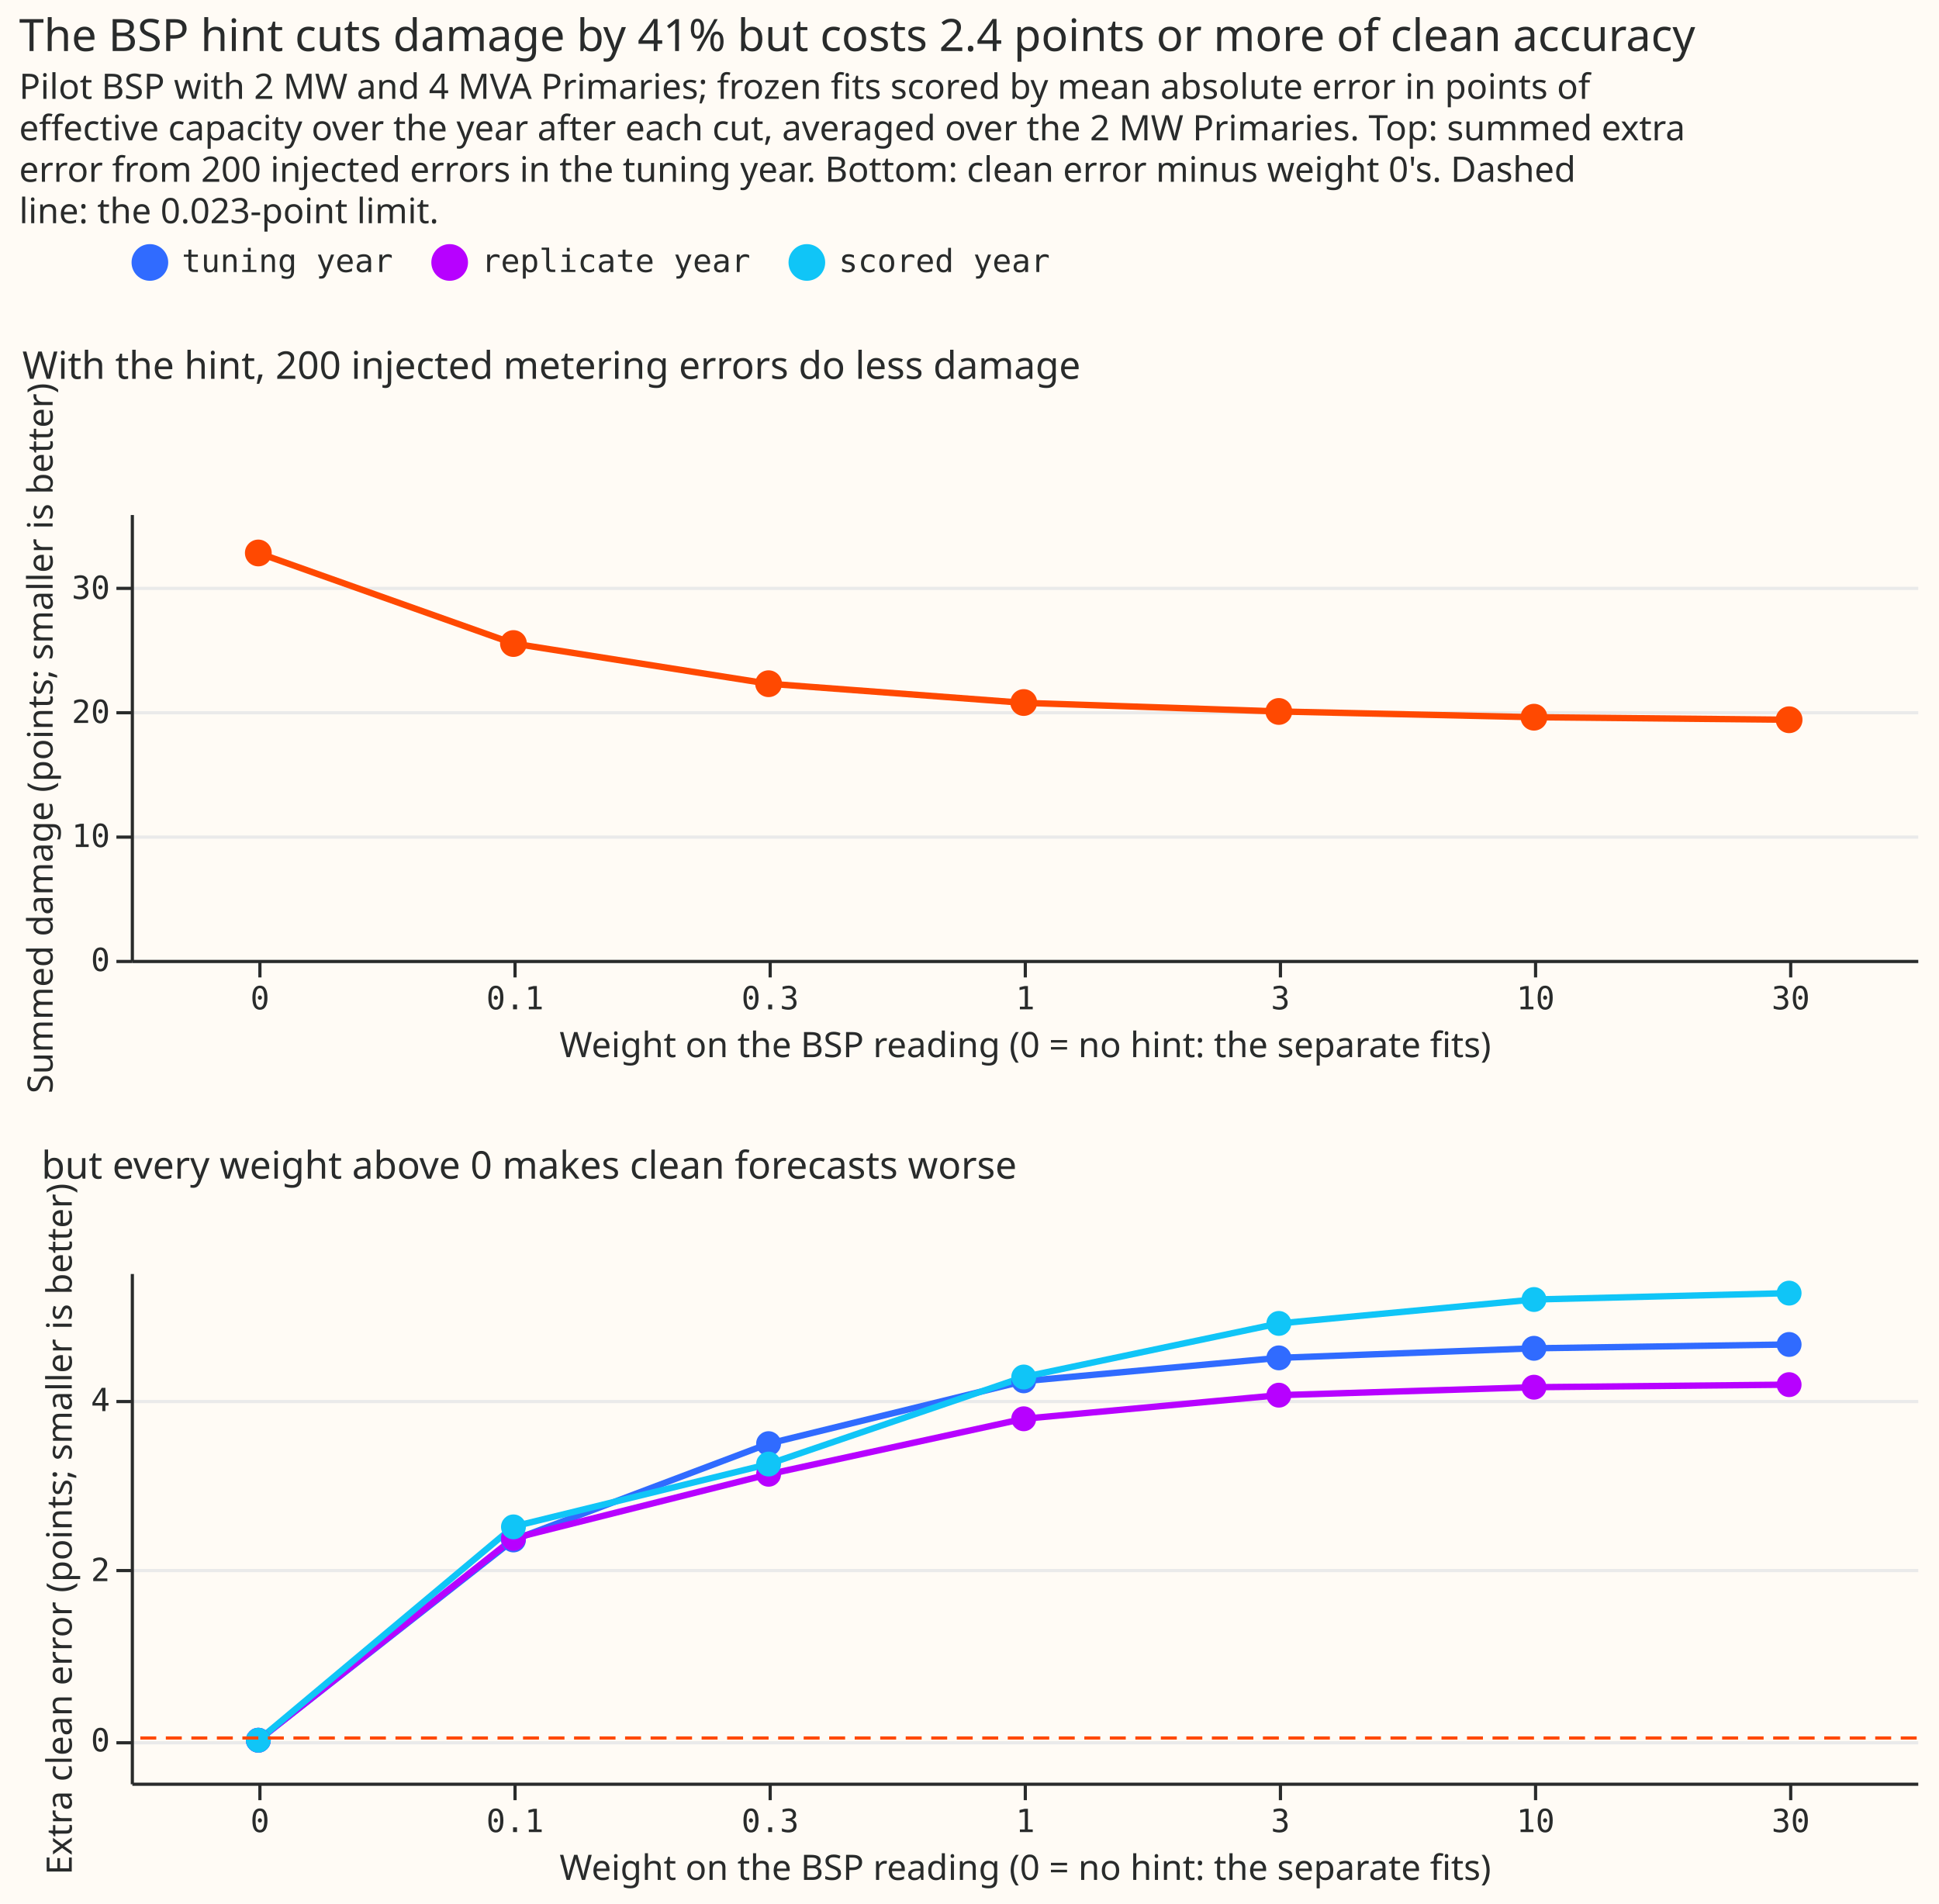
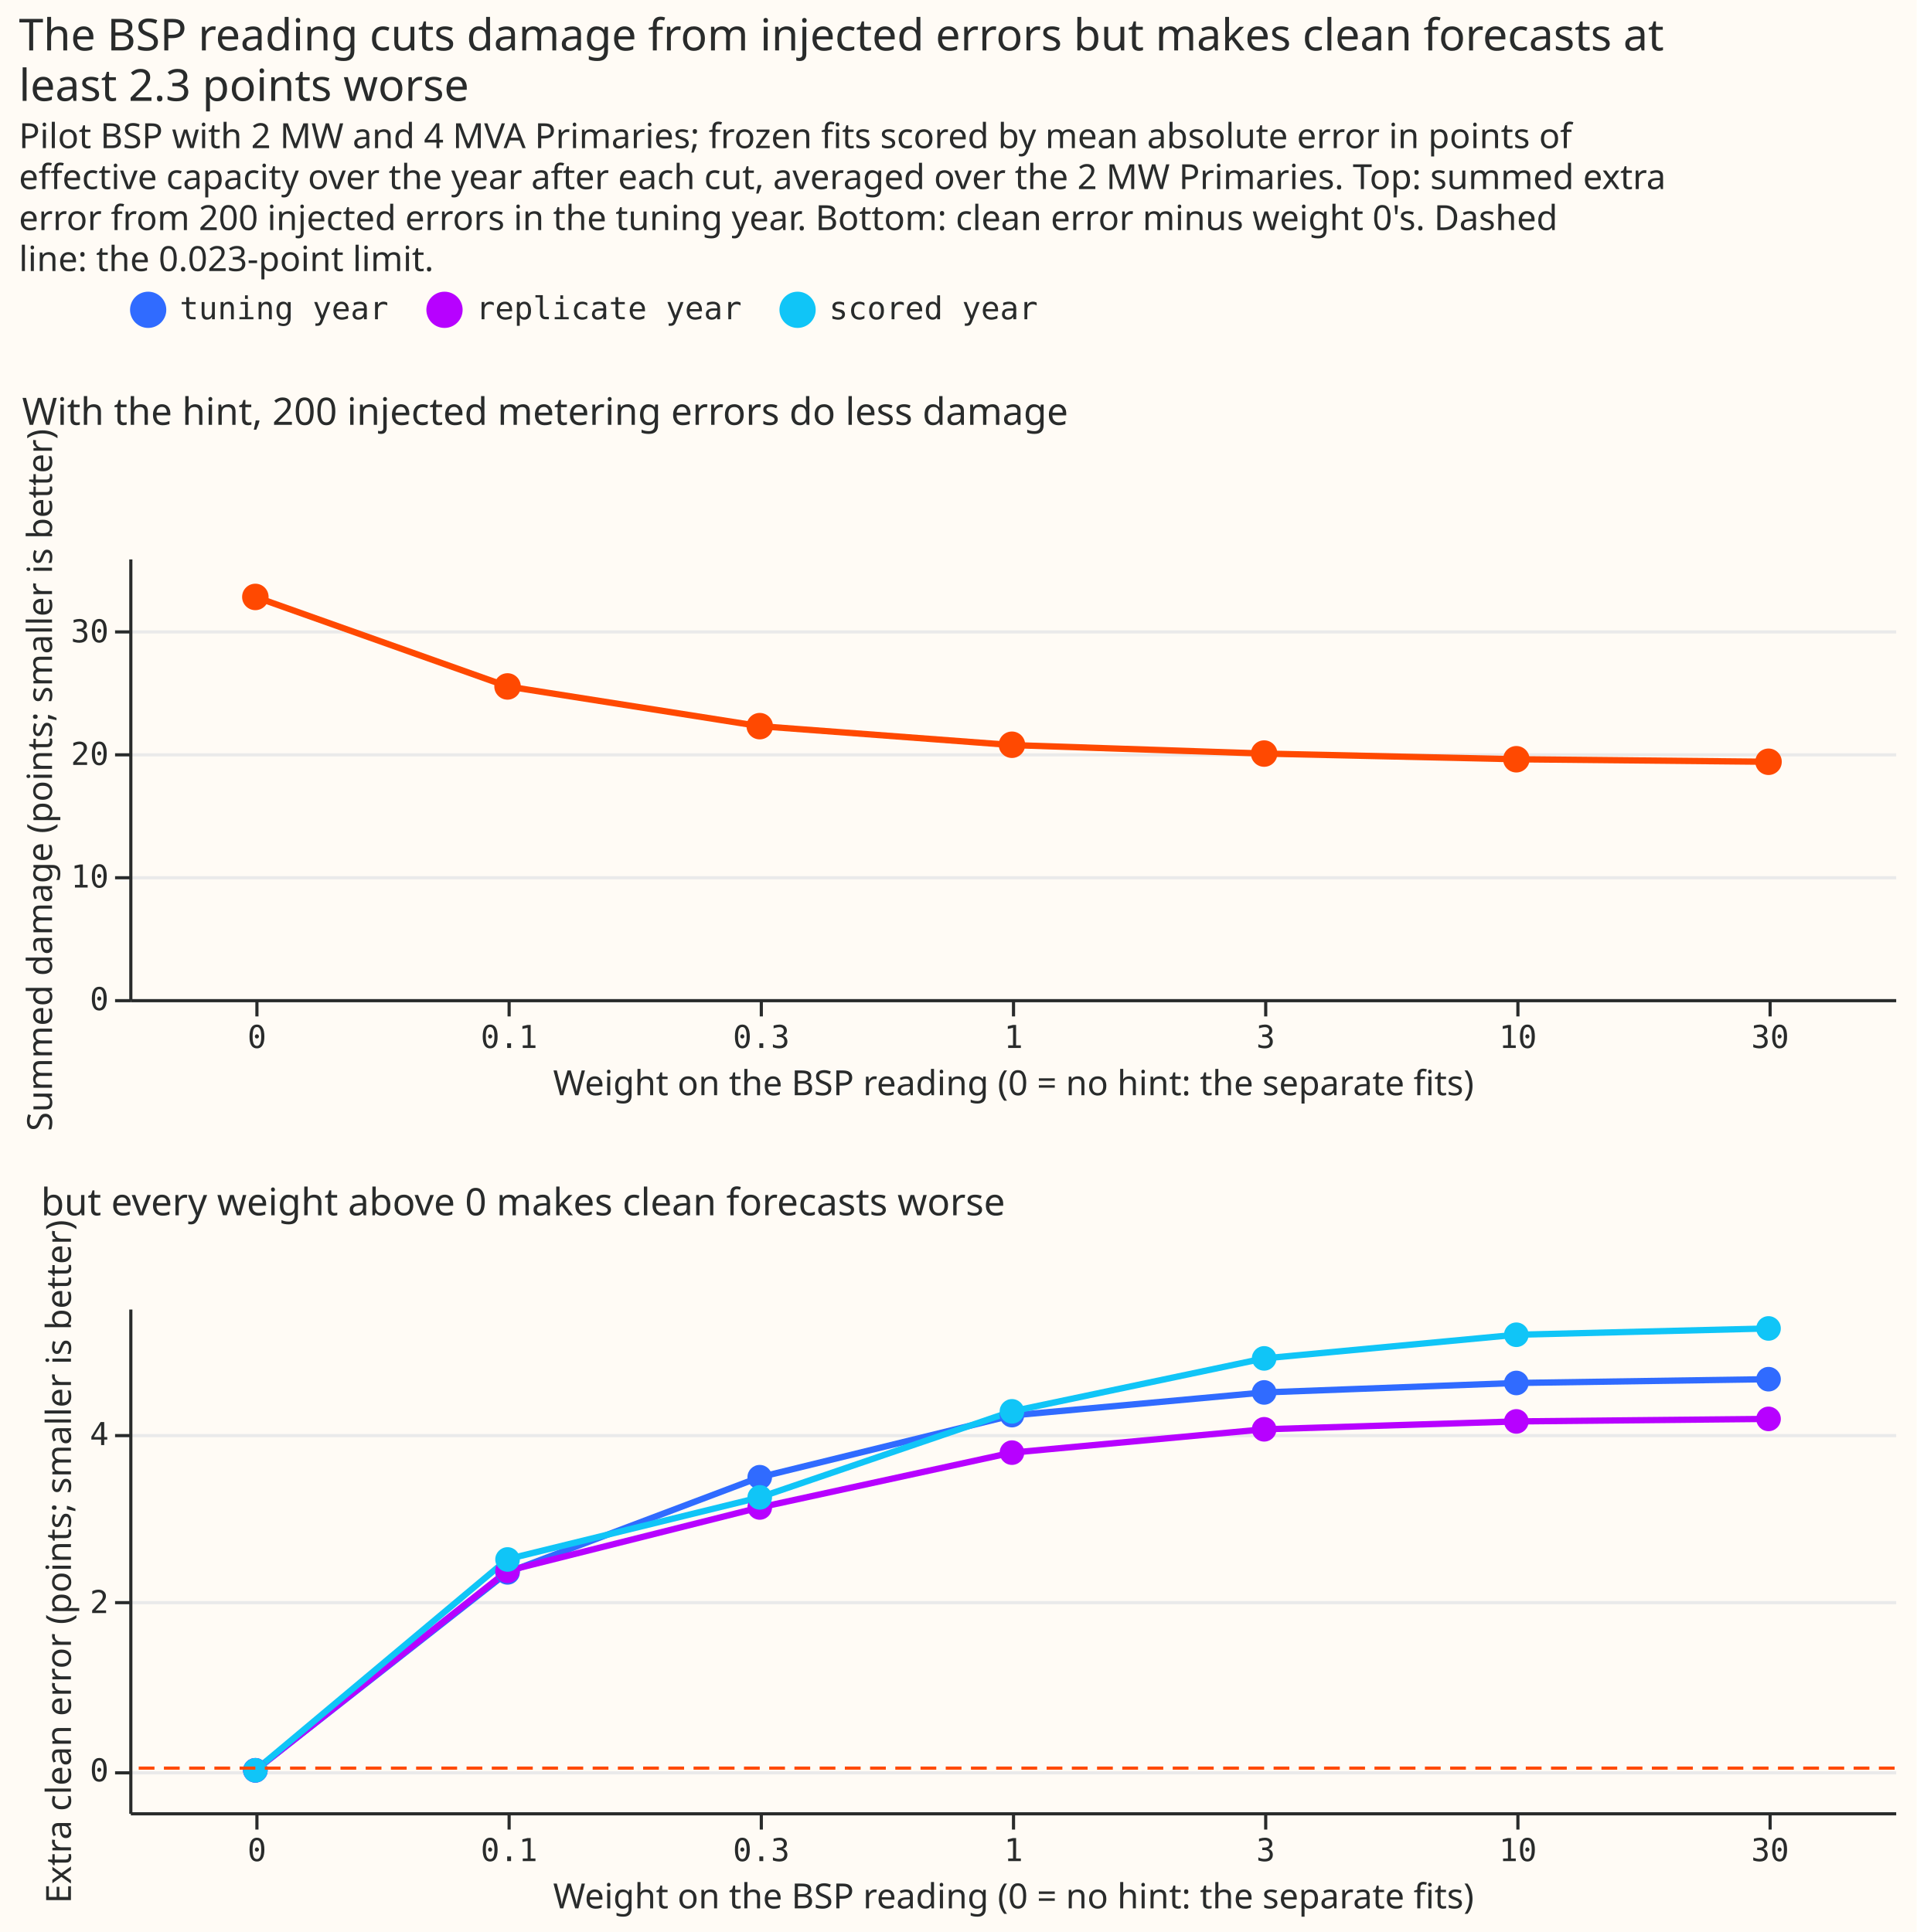
- <svg xmlns="http://www.w3.org/2000/svg" width="608" height="597" class="marks" viewBox="0 0 608 597">
-   <path fill="#fffbf5" d="M0 0h608v597H0z" />
+ <svg xmlns="http://www.w3.org/2000/svg" width="608" height="613" class="marks" viewBox="0 0 608 613">
+   <path fill="#fffbf5" d="M0 0h608v613H0z" />
  <g fill="none" stroke-miterlimit="10" aria-roledescription="group mark container" class="mark-group role-frame root">
-     <path d="M41 161h560z" aria-hidden="true" class="background" />
+     <path d="M41 177h560z" aria-hidden="true" class="background" />
    <g aria-roledescription="group mark container" class="mark-group role-scope concat_0_group">
-       <path fill="#fffbf5" d="M41.5 161.5h560v140h-560Z" aria-hidden="true" class="background" />
+       <path fill="#fffbf5" d="M41.5 177.5h560v140h-560Z" aria-hidden="true" class="background" />
      <g aria-hidden="true" class="mark-group role-axis">
-         <path stroke="#eaeaea" d="M41.5 301.5h560m-560-39h560m-560-39h560m-560-39h560" class="mark-rule role-axis-grid" pointer-events="none" />
+         <path stroke="#eaeaea" d="M41.5 317.5h560m-560-39h560m-560-39h560m-560-39h560" class="mark-rule role-axis-grid" pointer-events="none" />
      </g>
      <g aria-label="X-axis titled 'Weight on the BSP reading (0 = no hint: the separate fits)' for a discrete scale with 7 values: 0, 0.1, 0.3, 1, 3, 10, 30" aria-roledescription="axis" class="mark-group role-axis" pointer-events="none">
-         <path stroke="#292b2b" d="M81.5 301.5v5m80-5v5m80-5v5m80-5v5m80-5v5m80-5v5m80-5v5" class="mark-rule role-axis-tick" />
+         <path stroke="#292b2b" d="M81.5 317.5v5m80-5v5m80-5v5m80-5v5m80-5v5m80-5v5m80-5v5" class="mark-rule role-axis-tick" />
        <g fill="#292b2b" class="mark-text role-axis-label" font-family="Matter Semi Mono, Roboto Mono, monospace" font-size="10" text-anchor="middle">
-           <text transform="translate(81.5 316.5)">0</text>
-           <text transform="translate(161.5 316.5)">0.1</text>
-           <text transform="translate(241.5 316.5)">0.3</text>
-           <text transform="translate(321.5 316.5)">1</text>
-           <text transform="translate(401.5 316.5)">3</text>
-           <text transform="translate(481.5 316.5)">10</text>
-           <text transform="translate(561.5 316.5)">30</text>
+           <text transform="translate(81.5 332.5)">0</text>
+           <text transform="translate(161.5 332.5)">0.1</text>
+           <text transform="translate(241.5 332.5)">0.3</text>
+           <text transform="translate(321.5 332.5)">1</text>
+           <text transform="translate(401.5 332.5)">3</text>
+           <text transform="translate(481.5 332.5)">10</text>
+           <text transform="translate(561.5 332.5)">30</text>
        </g>
-         <path stroke="#292b2b" d="M41.5 301.5h560" class="mark-rule role-axis-domain" />
-         <text fill="#292b2b" class="mark-text role-axis-title" font-family="Matter XH, DM Sans, sans-serif" font-size="11" text-anchor="middle" transform="translate(321.5 331.5)">Weight on the BSP reading (0 = no hint: the separate fits)</text>
+         <path stroke="#292b2b" d="M41.5 317.5h560" class="mark-rule role-axis-domain" />
+         <text fill="#292b2b" class="mark-text role-axis-title" font-family="Matter XH, DM Sans, sans-serif" font-size="11" text-anchor="middle" transform="translate(321.5 347.5)">Weight on the BSP reading (0 = no hint: the separate fits)</text>
      </g>
      <g aria-label="Y-axis titled 'Summed damage (points; smaller is better)' for a linear scale with values from 0 to 36" aria-roledescription="axis" class="mark-group role-axis" pointer-events="none">
-         <path stroke="#292b2b" d="M41.5 301.5h-5m5-39h-5m5-39h-5m5-39h-5" class="mark-rule role-axis-tick" />
+         <path stroke="#292b2b" d="M41.5 317.5h-5m5-39h-5m5-39h-5m5-39h-5" class="mark-rule role-axis-tick" />
        <g fill="#292b2b" class="mark-text role-axis-label" font-family="Matter Semi Mono, Roboto Mono, monospace" font-size="10" text-anchor="end">
-           <text transform="translate(34.5 304.5)">0</text>
-           <text transform="translate(34.5 265.6)">10</text>
-           <text transform="translate(34.5 226.7)">20</text>
-           <text transform="translate(34.5 187.8)">30</text>
+           <text transform="translate(34.5 320.5)">0</text>
+           <text transform="translate(34.5 281.6)">10</text>
+           <text transform="translate(34.5 242.7)">20</text>
+           <text transform="translate(34.5 203.8)">30</text>
        </g>
-         <path stroke="#292b2b" d="M41.5 301.5v-140" class="mark-rule role-axis-domain" />
-         <text fill="#292b2b" class="mark-text role-axis-title" font-family="Matter XH, DM Sans, sans-serif" font-size="11" text-anchor="middle" transform="rotate(-90 124 107.5)">Summed damage (points; smaller is better)</text>
+         <path stroke="#292b2b" d="M41.5 317.5v-140" class="mark-rule role-axis-domain" />
+         <text fill="#292b2b" class="mark-text role-axis-title" font-family="Matter XH, DM Sans, sans-serif" font-size="11" text-anchor="middle" transform="rotate(-90 132 115.5)">Summed damage (points; smaller is better)</text>
      </g>
      <g aria-roledescription="line mark container" class="mark-line role-mark concat_0_layer_0_marks">
-         <path stroke="#ff4901" stroke-width="2" d="m81 173.4 80 28.4 80 12.6 80 6 80 2.7 80 1.8 80 .8" aria-label="Weight on the BSP reading (0 = no hint: the separate fits): 0; Summed damage (points; smaller is better): 32.8047313485" aria-roledescription="line mark" />
+         <path stroke="#ff4901" stroke-width="2" d="m81 189.4 80 28.4 80 12.6 80 6 80 2.7 80 1.8 80 .8" aria-label="Weight on the BSP reading (0 = no hint: the separate fits): 0; Summed damage (points; smaller is better): 32.8047313485" aria-roledescription="line mark" />
      </g>
      <g fill="#ff4901" aria-roledescription="symbol mark container" class="mark-symbol role-mark concat_0_layer_1_marks">
-         <path d="M85.2 173.4a4.2 4.2 0 1 1-8.4 0 4.2 4.2 0 1 1 8.4 0" aria-label="Weight on the BSP reading (0 = no hint: the separate fits): 0; Summed damage (points; smaller is better): 32.8047313485" aria-roledescription="point" />
-         <path d="M165.2 201.8a4.2 4.2 0 1 1-8.4 0 4.2 4.2 0 1 1 8.4 0" aria-label="Weight on the BSP reading (0 = no hint: the separate fits): 0.1; Summed damage (points; smaller is better): 25.5060356162" aria-roledescription="point" />
-         <path d="M245.2 214.4a4.2 4.2 0 1 1-8.4 0 4.2 4.2 0 1 1 8.4 0" aria-label="Weight on the BSP reading (0 = no hint: the separate fits): 0.3; Summed damage (points; smaller is better): 22.2680468768" aria-roledescription="point" />
-         <path d="M325.2 220.3a4.2 4.2 0 1 1-8.4 0 4.2 4.2 0 1 1 8.4 0" aria-label="Weight on the BSP reading (0 = no hint: the separate fits): 1; Summed damage (points; smaller is better): 20.7408377156" aria-roledescription="point" />
-         <path d="M405.2 223.1a4.2 4.2 0 1 1-8.4 0 4.2 4.2 0 1 1 8.4 0" aria-label="Weight on the BSP reading (0 = no hint: the separate fits): 3; Summed damage (points; smaller is better): 20.0274936032" aria-roledescription="point" />
-         <path d="M485.2 224.9a4.2 4.2 0 1 1-8.4 0 4.2 4.2 0 1 1 8.4 0" aria-label="Weight on the BSP reading (0 = no hint: the separate fits): 10; Summed damage (points; smaller is better): 19.5749218153" aria-roledescription="point" />
-         <path d="M565.2 225.7a4.2 4.2 0 1 1-8.4 0 4.2 4.2 0 1 1 8.4 0" aria-label="Weight on the BSP reading (0 = no hint: the separate fits): 30; Summed damage (points; smaller is better): 19.3647122325" aria-roledescription="point" />
+         <path d="M85.2 189.4a4.2 4.2 0 1 1-8.4 0 4.2 4.2 0 1 1 8.4 0" aria-label="Weight on the BSP reading (0 = no hint: the separate fits): 0; Summed damage (points; smaller is better): 32.8047313485" aria-roledescription="point" />
+         <path d="M165.2 217.8a4.2 4.2 0 1 1-8.4 0 4.2 4.2 0 1 1 8.4 0" aria-label="Weight on the BSP reading (0 = no hint: the separate fits): 0.1; Summed damage (points; smaller is better): 25.5060356162" aria-roledescription="point" />
+         <path d="M245.2 230.4a4.2 4.2 0 1 1-8.4 0 4.2 4.2 0 1 1 8.4 0" aria-label="Weight on the BSP reading (0 = no hint: the separate fits): 0.3; Summed damage (points; smaller is better): 22.2680468768" aria-roledescription="point" />
+         <path d="M325.2 236.3a4.2 4.2 0 1 1-8.4 0 4.2 4.2 0 1 1 8.4 0" aria-label="Weight on the BSP reading (0 = no hint: the separate fits): 1; Summed damage (points; smaller is better): 20.7408377156" aria-roledescription="point" />
+         <path d="M405.2 239.1a4.2 4.2 0 1 1-8.4 0 4.2 4.2 0 1 1 8.4 0" aria-label="Weight on the BSP reading (0 = no hint: the separate fits): 3; Summed damage (points; smaller is better): 20.0274936032" aria-roledescription="point" />
+         <path d="M485.2 240.9a4.2 4.2 0 1 1-8.4 0 4.2 4.2 0 1 1 8.4 0" aria-label="Weight on the BSP reading (0 = no hint: the separate fits): 10; Summed damage (points; smaller is better): 19.5749218153" aria-roledescription="point" />
+         <path d="M565.2 241.7a4.2 4.2 0 1 1-8.4 0 4.2 4.2 0 1 1 8.4 0" aria-label="Weight on the BSP reading (0 = no hint: the separate fits): 30; Summed damage (points; smaller is better): 19.3647122325" aria-roledescription="point" />
      </g>
      <g class="mark-group role-title">
-         <text fill="#292b2b" aria-label="Title text 'With the hint, 200 injected metering errors do less damage'" aria-roledescription="title" class="mark-text role-title-text" font-family="Matter XH, DM Sans, sans-serif" font-size="12" pointer-events="none" transform="translate(7 118.8)">With the hint, 200 injected metering errors do less damage</text>
+         <text fill="#292b2b" aria-label="Title text 'With the hint, 200 injected metering errors do less damage'" aria-roledescription="title" class="mark-text role-title-text" font-family="Matter XH, DM Sans, sans-serif" font-size="12" pointer-events="none" transform="translate(7 134.8)">With the hint, 200 injected metering errors do less damage</text>
      </g>
    </g>
    <g aria-roledescription="group mark container" class="mark-group role-scope concat_1_group">
-       <path fill="#fffbf5" d="M41.5 399.5h560v160h-560Z" aria-hidden="true" class="background" />
+       <path fill="#fffbf5" d="M41.5 415.5h560v160h-560Z" aria-hidden="true" class="background" />
      <g aria-hidden="true" class="mark-group role-axis">
-         <path stroke="#eaeaea" d="M41.5 546.5h560m-560-54h560m-560-53h560" class="mark-rule role-axis-grid" pointer-events="none" />
+         <path stroke="#eaeaea" d="M41.5 562.5h560m-560-54h560m-560-53h560" class="mark-rule role-axis-grid" pointer-events="none" />
      </g>
      <g aria-label="X-axis titled 'Weight on the BSP reading (0 = no hint: the separate fits)' for a discrete scale with 7 values: 0, 0.1, 0.3, 1, 3, 10, 30" aria-roledescription="axis" class="mark-group role-axis" pointer-events="none">
-         <path stroke="#292b2b" d="M81.5 559.5v5m80-5v5m80-5v5m80-5v5m80-5v5m80-5v5m80-5v5" class="mark-rule role-axis-tick" />
+         <path stroke="#292b2b" d="M81.5 575.5v5m80-5v5m80-5v5m80-5v5m80-5v5m80-5v5m80-5v5" class="mark-rule role-axis-tick" />
        <g fill="#292b2b" class="mark-text role-axis-label" font-family="Matter Semi Mono, Roboto Mono, monospace" font-size="10" text-anchor="middle">
-           <text transform="translate(81.5 574.5)">0</text>
-           <text transform="translate(161.5 574.5)">0.1</text>
-           <text transform="translate(241.5 574.5)">0.3</text>
-           <text transform="translate(321.5 574.5)">1</text>
-           <text transform="translate(401.5 574.5)">3</text>
-           <text transform="translate(481.5 574.5)">10</text>
-           <text transform="translate(561.5 574.5)">30</text>
+           <text transform="translate(81.5 590.5)">0</text>
+           <text transform="translate(161.5 590.5)">0.1</text>
+           <text transform="translate(241.5 590.5)">0.3</text>
+           <text transform="translate(321.5 590.5)">1</text>
+           <text transform="translate(401.5 590.5)">3</text>
+           <text transform="translate(481.5 590.5)">10</text>
+           <text transform="translate(561.5 590.5)">30</text>
        </g>
-         <path stroke="#292b2b" d="M41.5 559.5h560" class="mark-rule role-axis-domain" />
-         <text fill="#292b2b" class="mark-text role-axis-title" font-family="Matter XH, DM Sans, sans-serif" font-size="11" text-anchor="middle" transform="translate(321.5 589.5)">Weight on the BSP reading (0 = no hint: the separate fits)</text>
+         <path stroke="#292b2b" d="M41.5 575.5h560" class="mark-rule role-axis-domain" />
+         <text fill="#292b2b" class="mark-text role-axis-title" font-family="Matter XH, DM Sans, sans-serif" font-size="11" text-anchor="middle" transform="translate(321.5 605.5)">Weight on the BSP reading (0 = no hint: the separate fits)</text>
      </g>
      <g aria-label="Y-axis titled 'Extra clean error (points; smaller is better)' for a linear scale with values from −1 to 6" aria-roledescription="axis" class="mark-group role-axis" pointer-events="none">
-         <path stroke="#292b2b" d="M41.5 546.5h-5m5-54h-5m5-53h-5" class="mark-rule role-axis-tick" />
+         <path stroke="#292b2b" d="M41.5 562.5h-5m5-54h-5m5-53h-5" class="mark-rule role-axis-tick" />
        <g fill="#292b2b" class="mark-text role-axis-label" font-family="Matter Semi Mono, Roboto Mono, monospace" font-size="10" text-anchor="end">
-           <text transform="translate(34.5 549.2)">0</text>
-           <text transform="translate(34.5 495.8)">2</text>
-           <text transform="translate(34.5 442.5)">4</text>
+           <text transform="translate(34.5 565.2)">0</text>
+           <text transform="translate(34.5 511.8)">2</text>
+           <text transform="translate(34.5 458.5)">4</text>
        </g>
-         <path stroke="#292b2b" d="M41.5 559.5v-160" class="mark-rule role-axis-domain" />
-         <text fill="#292b2b" class="mark-text role-axis-title" font-family="Matter XH, DM Sans, sans-serif" font-size="11" text-anchor="middle" transform="rotate(-90 251 228.5)">Extra clean error (points; smaller is better)</text>
+         <path stroke="#292b2b" d="M41.5 575.5v-160" class="mark-rule role-axis-domain" />
+         <text fill="#292b2b" class="mark-text role-axis-title" font-family="Matter XH, DM Sans, sans-serif" font-size="11" text-anchor="middle" transform="rotate(-90 259 236.5)">Extra clean error (points; smaller is better)</text>
      </g>
      <g aria-roledescription="group mark container" class="mark-group role-scope concat_1_layer_0_layer_0_pathgroup">
-         <path d="M41 399h560v160H41Z" aria-hidden="true" class="background" />
+         <path d="M41 415h560v160H41Z" aria-hidden="true" class="background" />
        <g aria-roledescription="line mark container" class="mark-line role-mark concat_1_layer_0_layer_0_marks">
-           <path stroke="#306bff" stroke-width="2" d="m81 545.7 80-62.8 80-30.2 80-19.6 80-7.3 80-3 80-1.2" aria-label="Weight on the BSP reading (0 = no hint: the separate fits): 0; Extra clean error (points; smaller is better): 0; year: tuning year" aria-roledescription="line mark" />
+           <path stroke="#306bff" stroke-width="2" d="m81 561.7 80-62.8 80-30.2 80-19.6 80-7.3 80-3 80-1.2" aria-label="Weight on the BSP reading (0 = no hint: the separate fits): 0; Extra clean error (points; smaller is better): 0; year: tuning year" aria-roledescription="line mark" />
        </g>
-         <path d="M41 399h560v160H41Z" aria-hidden="true" class="background" />
+         <path d="M41 415h560v160H41Z" aria-hidden="true" class="background" />
        <g aria-roledescription="line mark container" class="mark-line role-mark concat_1_layer_0_layer_0_marks">
-           <path stroke="#b701ff" stroke-width="2" d="m81 545.7 80-63.3 80-20.1 80-17.4 80-7.4 80-2.5 80-.8" aria-label="Weight on the BSP reading (0 = no hint: the separate fits): 0; Extra clean error (points; smaller is better): 0; year: replicate year" aria-roledescription="line mark" />
+           <path stroke="#b701ff" stroke-width="2" d="m81 561.7 80-63.3 80-20.1 80-17.4 80-7.4 80-2.5 80-.8" aria-label="Weight on the BSP reading (0 = no hint: the separate fits): 0; Extra clean error (points; smaller is better): 0; year: replicate year" aria-roledescription="line mark" />
        </g>
-         <path d="M41 399h560v160H41Z" aria-hidden="true" class="background" />
+         <path d="M41 415h560v160H41Z" aria-hidden="true" class="background" />
        <g aria-roledescription="line mark container" class="mark-line role-mark concat_1_layer_0_layer_0_marks">
-           <path stroke="#10c5f7" stroke-width="2" d="m81 545.7 80-67 80-19.6 80-27.3 80-16.8 80-7.5 80-2" aria-label="Weight on the BSP reading (0 = no hint: the separate fits): 0; Extra clean error (points; smaller is better): 0; year: scored year" aria-roledescription="line mark" />
+           <path stroke="#10c5f7" stroke-width="2" d="m81 561.7 80-67 80-19.6 80-27.3 80-16.8 80-7.5 80-2" aria-label="Weight on the BSP reading (0 = no hint: the separate fits): 0; Extra clean error (points; smaller is better): 0; year: scored year" aria-roledescription="line mark" />
        </g>
      </g>
      <g aria-roledescription="symbol mark container" class="mark-symbol role-mark concat_1_layer_0_layer_1_marks">
-         <path fill="#306bff" d="M84.9 545.7a3.9 3.9 0 1 1-7.8 0 3.9 3.9 0 1 1 7.8 0" aria-label="Weight on the BSP reading (0 = no hint: the separate fits): 0; Extra clean error (points; smaller is better): 0; year: tuning year" aria-roledescription="point" />
-         <path fill="#306bff" d="M164.9 482.9a3.9 3.9 0 1 1-7.8 0 3.9 3.9 0 1 1 7.8 0" aria-label="Weight on the BSP reading (0 = no hint: the separate fits): 0.1; Extra clean error (points; smaller is better): 2.35473645157; year: tuning year" aria-roledescription="point" />
-         <path fill="#306bff" d="M244.9 452.7a3.9 3.9 0 1 1-7.8 0 3.9 3.9 0 1 1 7.8 0" aria-label="Weight on the BSP reading (0 = no hint: the separate fits): 0.3; Extra clean error (points; smaller is better): 3.48805099768; year: tuning year" aria-roledescription="point" />
-         <path fill="#306bff" d="M324.9 433a3.9 3.9 0 1 1-7.8 0 3.9 3.9 0 1 1 7.8 0" aria-label="Weight on the BSP reading (0 = no hint: the separate fits): 1; Extra clean error (points; smaller is better): 4.22229624118; year: tuning year" aria-roledescription="point" />
-         <path fill="#306bff" d="M404.9 425.8a3.9 3.9 0 1 1-7.8 0 3.9 3.9 0 1 1 7.8 0" aria-label="Weight on the BSP reading (0 = no hint: the separate fits): 3; Extra clean error (points; smaller is better): 4.49518788299; year: tuning year" aria-roledescription="point" />
-         <path fill="#306bff" d="M484.9 422.8a3.9 3.9 0 1 1-7.8 0 3.9 3.9 0 1 1 7.8 0" aria-label="Weight on the BSP reading (0 = no hint: the separate fits): 10; Extra clean error (points; smaller is better): 4.60894965064; year: tuning year" aria-roledescription="point" />
-         <path fill="#306bff" d="M564.9 421.6a3.9 3.9 0 1 1-7.8 0 3.9 3.9 0 1 1 7.8 0" aria-label="Weight on the BSP reading (0 = no hint: the separate fits): 30; Extra clean error (points; smaller is better): 4.65228009277; year: tuning year" aria-roledescription="point" />
-         <path fill="#b701ff" d="M84.9 545.7a3.9 3.9 0 1 1-7.8 0 3.9 3.9 0 1 1 7.8 0" aria-label="Weight on the BSP reading (0 = no hint: the separate fits): 0; Extra clean error (points; smaller is better): 0; year: replicate year" aria-roledescription="point" />
-         <path fill="#b701ff" d="M164.9 482.4a3.9 3.9 0 1 1-7.8 0 3.9 3.9 0 1 1 7.8 0" aria-label="Weight on the BSP reading (0 = no hint: the separate fits): 0.1; Extra clean error (points; smaller is better): 2.37304587944; year: replicate year" aria-roledescription="point" />
-         <path fill="#b701ff" d="M244.9 462.3a3.9 3.9 0 1 1-7.8 0 3.9 3.9 0 1 1 7.8 0" aria-label="Weight on the BSP reading (0 = no hint: the separate fits): 0.3; Extra clean error (points; smaller is better): 3.12711020742; year: replicate year" aria-roledescription="point" />
-         <path fill="#b701ff" d="M324.9 444.9a3.9 3.9 0 1 1-7.8 0 3.9 3.9 0 1 1 7.8 0" aria-label="Weight on the BSP reading (0 = no hint: the separate fits): 1; Extra clean error (points; smaller is better): 3.77895115255; year: replicate year" aria-roledescription="point" />
-         <path fill="#b701ff" d="M404.9 437.5a3.9 3.9 0 1 1-7.8 0 3.9 3.9 0 1 1 7.8 0" aria-label="Weight on the BSP reading (0 = no hint: the separate fits): 3; Extra clean error (points; smaller is better): 4.05552469183; year: replicate year" aria-roledescription="point" />
-         <path fill="#b701ff" d="M484.9 435a3.9 3.9 0 1 1-7.8 0 3.9 3.9 0 1 1 7.8 0" aria-label="Weight on the BSP reading (0 = no hint: the separate fits): 10; Extra clean error (points; smaller is better): 4.15045737614; year: replicate year" aria-roledescription="point" />
-         <path fill="#b701ff" d="M564.9 434.2a3.9 3.9 0 1 1-7.8 0 3.9 3.9 0 1 1 7.8 0" aria-label="Weight on the BSP reading (0 = no hint: the separate fits): 30; Extra clean error (points; smaller is better): 4.18164282597; year: replicate year" aria-roledescription="point" />
-         <path fill="#10c5f7" d="M84.9 545.7a3.9 3.9 0 1 1-7.8 0 3.9 3.9 0 1 1 7.8 0" aria-label="Weight on the BSP reading (0 = no hint: the separate fits): 0; Extra clean error (points; smaller is better): 0; year: scored year" aria-roledescription="point" />
-         <path fill="#10c5f7" d="M164.9 478.8a3.9 3.9 0 1 1-7.8 0 3.9 3.9 0 1 1 7.8 0" aria-label="Weight on the BSP reading (0 = no hint: the separate fits): 0.1; Extra clean error (points; smaller is better): 2.50908426435; year: scored year" aria-roledescription="point" />
-         <path fill="#10c5f7" d="M244.9 459.1a3.9 3.9 0 1 1-7.8 0 3.9 3.9 0 1 1 7.8 0" aria-label="Weight on the BSP reading (0 = no hint: the separate fits): 0.3; Extra clean error (points; smaller is better): 3.24509421778; year: scored year" aria-roledescription="point" />
-         <path fill="#10c5f7" d="M324.9 431.8a3.9 3.9 0 1 1-7.8 0 3.9 3.9 0 1 1 7.8 0" aria-label="Weight on the BSP reading (0 = no hint: the separate fits): 1; Extra clean error (points; smaller is better): 4.27085214348; year: scored year" aria-roledescription="point" />
-         <path fill="#10c5f7" d="M404.9 415a3.9 3.9 0 1 1-7.8 0 3.9 3.9 0 1 1 7.8 0" aria-label="Weight on the BSP reading (0 = no hint: the separate fits): 3; Extra clean error (points; smaller is better): 4.89815415473; year: scored year" aria-roledescription="point" />
-         <path fill="#10c5f7" d="M484.9 407.5a3.9 3.9 0 1 1-7.8 0 3.9 3.9 0 1 1 7.8 0" aria-label="Weight on the BSP reading (0 = no hint: the separate fits): 10; Extra clean error (points; smaller is better): 5.17988953946; year: scored year" aria-roledescription="point" />
-         <path fill="#10c5f7" d="M564.9 405.5a3.9 3.9 0 1 1-7.8 0 3.9 3.9 0 1 1 7.8 0" aria-label="Weight on the BSP reading (0 = no hint: the separate fits): 30; Extra clean error (points; smaller is better): 5.25768840776; year: scored year" aria-roledescription="point" />
+         <path fill="#306bff" d="M84.9 561.7a3.9 3.9 0 1 1-7.8 0 3.9 3.9 0 1 1 7.8 0" aria-label="Weight on the BSP reading (0 = no hint: the separate fits): 0; Extra clean error (points; smaller is better): 0; year: tuning year" aria-roledescription="point" />
+         <path fill="#306bff" d="M164.9 498.9a3.9 3.9 0 1 1-7.8 0 3.9 3.9 0 1 1 7.8 0" aria-label="Weight on the BSP reading (0 = no hint: the separate fits): 0.1; Extra clean error (points; smaller is better): 2.35473645157; year: tuning year" aria-roledescription="point" />
+         <path fill="#306bff" d="M244.9 468.7a3.9 3.9 0 1 1-7.8 0 3.9 3.9 0 1 1 7.8 0" aria-label="Weight on the BSP reading (0 = no hint: the separate fits): 0.3; Extra clean error (points; smaller is better): 3.48805099768; year: tuning year" aria-roledescription="point" />
+         <path fill="#306bff" d="M324.9 449a3.9 3.9 0 1 1-7.8 0 3.9 3.9 0 1 1 7.8 0" aria-label="Weight on the BSP reading (0 = no hint: the separate fits): 1; Extra clean error (points; smaller is better): 4.22229624118; year: tuning year" aria-roledescription="point" />
+         <path fill="#306bff" d="M404.9 441.8a3.9 3.9 0 1 1-7.8 0 3.9 3.9 0 1 1 7.8 0" aria-label="Weight on the BSP reading (0 = no hint: the separate fits): 3; Extra clean error (points; smaller is better): 4.49518788299; year: tuning year" aria-roledescription="point" />
+         <path fill="#306bff" d="M484.9 438.8a3.9 3.9 0 1 1-7.8 0 3.9 3.9 0 1 1 7.8 0" aria-label="Weight on the BSP reading (0 = no hint: the separate fits): 10; Extra clean error (points; smaller is better): 4.60894965064; year: tuning year" aria-roledescription="point" />
+         <path fill="#306bff" d="M564.9 437.6a3.9 3.9 0 1 1-7.8 0 3.9 3.9 0 1 1 7.8 0" aria-label="Weight on the BSP reading (0 = no hint: the separate fits): 30; Extra clean error (points; smaller is better): 4.65228009277; year: tuning year" aria-roledescription="point" />
+         <path fill="#b701ff" d="M84.9 561.7a3.9 3.9 0 1 1-7.8 0 3.9 3.9 0 1 1 7.8 0" aria-label="Weight on the BSP reading (0 = no hint: the separate fits): 0; Extra clean error (points; smaller is better): 0; year: replicate year" aria-roledescription="point" />
+         <path fill="#b701ff" d="M164.9 498.4a3.9 3.9 0 1 1-7.8 0 3.9 3.9 0 1 1 7.8 0" aria-label="Weight on the BSP reading (0 = no hint: the separate fits): 0.1; Extra clean error (points; smaller is better): 2.37304587944; year: replicate year" aria-roledescription="point" />
+         <path fill="#b701ff" d="M244.9 478.3a3.9 3.9 0 1 1-7.8 0 3.9 3.9 0 1 1 7.8 0" aria-label="Weight on the BSP reading (0 = no hint: the separate fits): 0.3; Extra clean error (points; smaller is better): 3.12711020742; year: replicate year" aria-roledescription="point" />
+         <path fill="#b701ff" d="M324.9 460.9a3.9 3.9 0 1 1-7.8 0 3.9 3.9 0 1 1 7.8 0" aria-label="Weight on the BSP reading (0 = no hint: the separate fits): 1; Extra clean error (points; smaller is better): 3.77895115255; year: replicate year" aria-roledescription="point" />
+         <path fill="#b701ff" d="M404.9 453.5a3.9 3.9 0 1 1-7.8 0 3.9 3.9 0 1 1 7.8 0" aria-label="Weight on the BSP reading (0 = no hint: the separate fits): 3; Extra clean error (points; smaller is better): 4.05552469183; year: replicate year" aria-roledescription="point" />
+         <path fill="#b701ff" d="M484.9 451a3.9 3.9 0 1 1-7.8 0 3.9 3.9 0 1 1 7.8 0" aria-label="Weight on the BSP reading (0 = no hint: the separate fits): 10; Extra clean error (points; smaller is better): 4.15045737614; year: replicate year" aria-roledescription="point" />
+         <path fill="#b701ff" d="M564.9 450.2a3.9 3.9 0 1 1-7.8 0 3.9 3.9 0 1 1 7.8 0" aria-label="Weight on the BSP reading (0 = no hint: the separate fits): 30; Extra clean error (points; smaller is better): 4.18164282597; year: replicate year" aria-roledescription="point" />
+         <path fill="#10c5f7" d="M84.9 561.7a3.9 3.9 0 1 1-7.8 0 3.9 3.9 0 1 1 7.8 0" aria-label="Weight on the BSP reading (0 = no hint: the separate fits): 0; Extra clean error (points; smaller is better): 0; year: scored year" aria-roledescription="point" />
+         <path fill="#10c5f7" d="M164.9 494.8a3.9 3.9 0 1 1-7.8 0 3.9 3.9 0 1 1 7.8 0" aria-label="Weight on the BSP reading (0 = no hint: the separate fits): 0.1; Extra clean error (points; smaller is better): 2.50908426435; year: scored year" aria-roledescription="point" />
+         <path fill="#10c5f7" d="M244.9 475.1a3.9 3.9 0 1 1-7.8 0 3.9 3.9 0 1 1 7.8 0" aria-label="Weight on the BSP reading (0 = no hint: the separate fits): 0.3; Extra clean error (points; smaller is better): 3.24509421778; year: scored year" aria-roledescription="point" />
+         <path fill="#10c5f7" d="M324.9 447.8a3.9 3.9 0 1 1-7.8 0 3.9 3.9 0 1 1 7.8 0" aria-label="Weight on the BSP reading (0 = no hint: the separate fits): 1; Extra clean error (points; smaller is better): 4.27085214348; year: scored year" aria-roledescription="point" />
+         <path fill="#10c5f7" d="M404.9 431a3.9 3.9 0 1 1-7.8 0 3.9 3.9 0 1 1 7.8 0" aria-label="Weight on the BSP reading (0 = no hint: the separate fits): 3; Extra clean error (points; smaller is better): 4.89815415473; year: scored year" aria-roledescription="point" />
+         <path fill="#10c5f7" d="M484.9 423.5a3.9 3.9 0 1 1-7.8 0 3.9 3.9 0 1 1 7.8 0" aria-label="Weight on the BSP reading (0 = no hint: the separate fits): 10; Extra clean error (points; smaller is better): 5.17988953946; year: scored year" aria-roledescription="point" />
+         <path fill="#10c5f7" d="M564.9 421.5a3.9 3.9 0 1 1-7.8 0 3.9 3.9 0 1 1 7.8 0" aria-label="Weight on the BSP reading (0 = no hint: the separate fits): 30; Extra clean error (points; smaller is better): 5.25768840776; year: scored year" aria-roledescription="point" />
      </g>
      <g aria-roledescription="rule mark container" class="mark-rule role-mark concat_1_layer_1_marks">
-         <path stroke="#ff4901" stroke-dasharray="5,3" d="M601 545H41" aria-label="limit: 0.023" aria-roledescription="rule mark" />
+         <path stroke="#ff4901" stroke-dasharray="5,3" d="M601 561H41" aria-label="limit: 0.023" aria-roledescription="rule mark" />
      </g>
      <g class="mark-group role-title">
-         <text fill="#292b2b" aria-label="Title text 'but every weight above 0 makes clean forecasts worse'" aria-roledescription="title" class="mark-text role-title-text" font-family="Matter XH, DM Sans, sans-serif" font-size="12" pointer-events="none" transform="translate(13 369.6)">but every weight above 0 makes clean forecasts worse</text>
+         <text fill="#292b2b" aria-label="Title text 'but every weight above 0 makes clean forecasts worse'" aria-roledescription="title" class="mark-text role-title-text" font-family="Matter XH, DM Sans, sans-serif" font-size="12" pointer-events="none" transform="translate(13 385.6)">but every weight above 0 makes clean forecasts worse</text>
      </g>
    </g>
    <g aria-label="Symbol legend for fill color and stroke color with 3 values: tuning year, replicate year, scored year" aria-roledescription="legend" class="mark-group role-legend">
-       <path d="M41 76h289v13H41Z" aria-hidden="true" class="background" pointer-events="none" />
+       <path d="M41 92h289v13H41Z" aria-hidden="true" class="background" pointer-events="none" />
      <g class="mark-group role-legend-entry">
        <g aria-roledescription="group mark container" class="mark-group role-scope" pointer-events="none">
-           <path d="M41 76.3h82v12.5H41Z" aria-hidden="true" class="background" />
-           <path fill="#306bff" stroke="#306bff" stroke-width="1.5" d="M52 82.3a5 5 0 1 1-10 0 5 5 0 1 1 10 0" class="mark-symbol role-legend-symbol" />
-           <text fill="#292b2b" class="mark-text role-legend-label" font-family="Matter Semi Mono, Roboto Mono, monospace" font-size="10" transform="translate(57 85.3)">tuning year</text>
-           <path d="M135 76.3h100v12.5H135Z" aria-hidden="true" class="background" />
-           <path fill="#b701ff" stroke="#b701ff" stroke-width="1.5" d="M146 82.3a5 5 0 1 1-10 0 5 5 0 1 1 10 0" class="mark-symbol role-legend-symbol" />
-           <text fill="#292b2b" class="mark-text role-legend-label" font-family="Matter Semi Mono, Roboto Mono, monospace" font-size="10" transform="translate(151 85.3)">replicate year</text>
-           <path d="M247 76.3h82v12.5h-82Z" aria-hidden="true" class="background" />
-           <path fill="#10c5f7" stroke="#10c5f7" stroke-width="1.5" d="M258 82.3a5 5 0 1 1-10 0 5 5 0 1 1 10 0" class="mark-symbol role-legend-symbol" />
-           <text fill="#292b2b" class="mark-text role-legend-label" font-family="Matter Semi Mono, Roboto Mono, monospace" font-size="10" transform="translate(263 85.3)">scored year</text>
+           <path d="M41 92.3h82v12.5H41Z" aria-hidden="true" class="background" />
+           <path fill="#306bff" stroke="#306bff" stroke-width="1.5" d="M52 98.3a5 5 0 1 1-10 0 5 5 0 1 1 10 0" class="mark-symbol role-legend-symbol" />
+           <text fill="#292b2b" class="mark-text role-legend-label" font-family="Matter Semi Mono, Roboto Mono, monospace" font-size="10" transform="translate(57 101.3)">tuning year</text>
+           <path d="M135 92.3h100v12.5H135Z" aria-hidden="true" class="background" />
+           <path fill="#b701ff" stroke="#b701ff" stroke-width="1.5" d="M146 98.3a5 5 0 1 1-10 0 5 5 0 1 1 10 0" class="mark-symbol role-legend-symbol" />
+           <text fill="#292b2b" class="mark-text role-legend-label" font-family="Matter Semi Mono, Roboto Mono, monospace" font-size="10" transform="translate(151 101.3)">replicate year</text>
+           <path d="M247 92.3h82v12.5h-82Z" aria-hidden="true" class="background" />
+           <path fill="#10c5f7" stroke="#10c5f7" stroke-width="1.5" d="M258 98.3a5 5 0 1 1-10 0 5 5 0 1 1 10 0" class="mark-symbol role-legend-symbol" />
+           <text fill="#292b2b" class="mark-text role-legend-label" font-family="Matter Semi Mono, Roboto Mono, monospace" font-size="10" transform="translate(263 101.3)">scored year</text>
        </g>
      </g>
    </g>
    <g fill="#292b2b" class="mark-group role-title" font-family="Matter XH, DM Sans, sans-serif" pointer-events="none">
-       <text aria-label="Title text 'The BSP hint cuts damage by 41% but costs 2.4 points or more of clean accuracy'" aria-roledescription="title" class="mark-text role-title-text" font-size="14" transform="translate(6 16)">The BSP hint cuts damage by 41% but costs 2.4 points or more of clean accuracy</text>
-       <text aria-label="Subtitle text 'Pilot BSP with 2 MW and 4 MVA Primaries; frozen fits scored by mean absolute error in points of effective capacity over the year after each cut, averaged over the 2 MW Primaries. Top: summed extra error from 200 injected errors in the tuning year. Bottom: clean error minus weight 0's. Dashed line: the 0.023-point limit.'" aria-roledescription="subtitle" class="mark-text role-title-subtitle" font-size="11" transform="translate(6 31)">
+       <text aria-label="Title text 'The BSP reading cuts damage from injected errors but makes clean forecasts at least 2.3 points worse'" aria-roledescription="title" class="mark-text role-title-text" font-size="14" transform="translate(6 16)">
+         <tspan>The BSP reading cuts damage from injected errors but makes clean forecasts at</tspan>
+         <tspan x="0" dy="16">least 2.3 points worse</tspan>
+       </text>
+       <text aria-label="Subtitle text 'Pilot BSP with 2 MW and 4 MVA Primaries; frozen fits scored by mean absolute error in points of effective capacity over the year after each cut, averaged over the 2 MW Primaries. Top: summed extra error from 200 injected errors in the tuning year. Bottom: clean error minus weight 0's. Dashed line: the 0.023-point limit.'" aria-roledescription="subtitle" class="mark-text role-title-subtitle" font-size="11" transform="translate(6 47)">
        <tspan>Pilot BSP with 2 MW and 4 MVA Primaries; frozen fits scored by mean absolute error in points of</tspan>
        <tspan x="0" dy="13">effective capacity over the year after each cut, averaged over the 2 MW Primaries. Top: summed extra</tspan>
        <tspan x="0" dy="13">error from 200 injected errors in the tuning year. Bottom: clean error minus weight 0's. Dashed</tspan>
        <tspan x="0" dy="13">line: the 0.023-point limit.</tspan>
      </text>
    </g>
  </g>
</svg>
